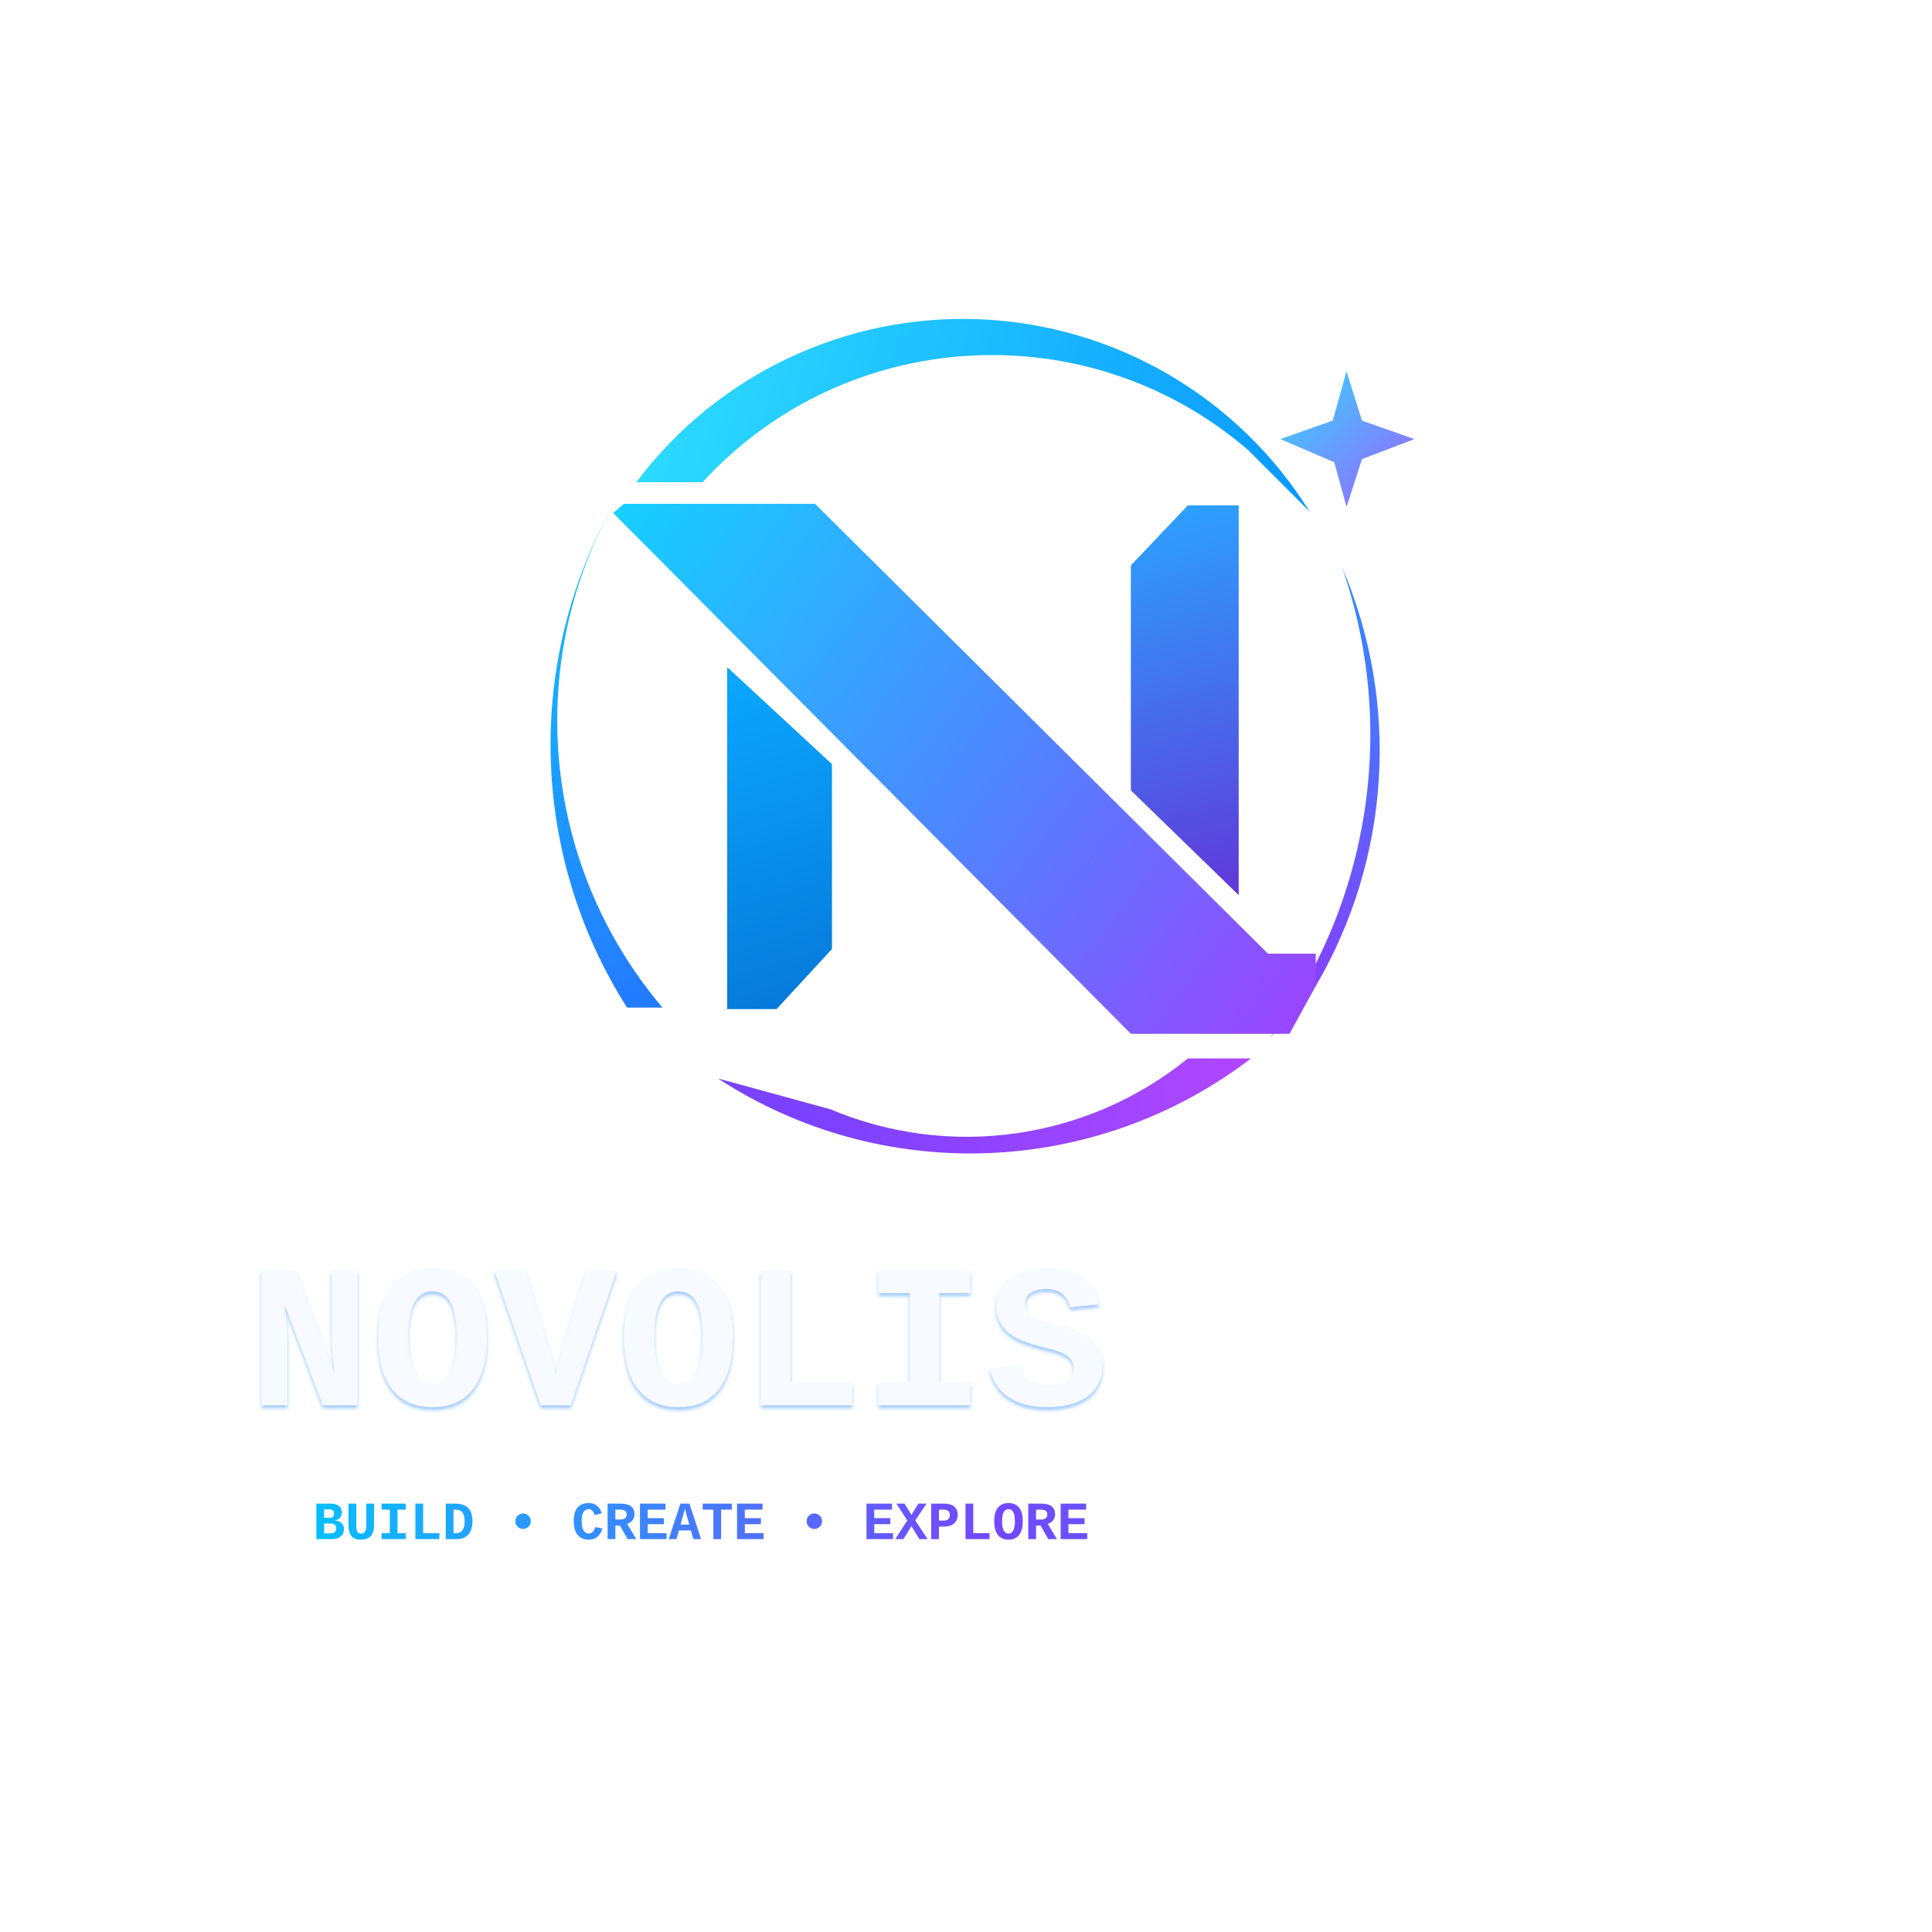
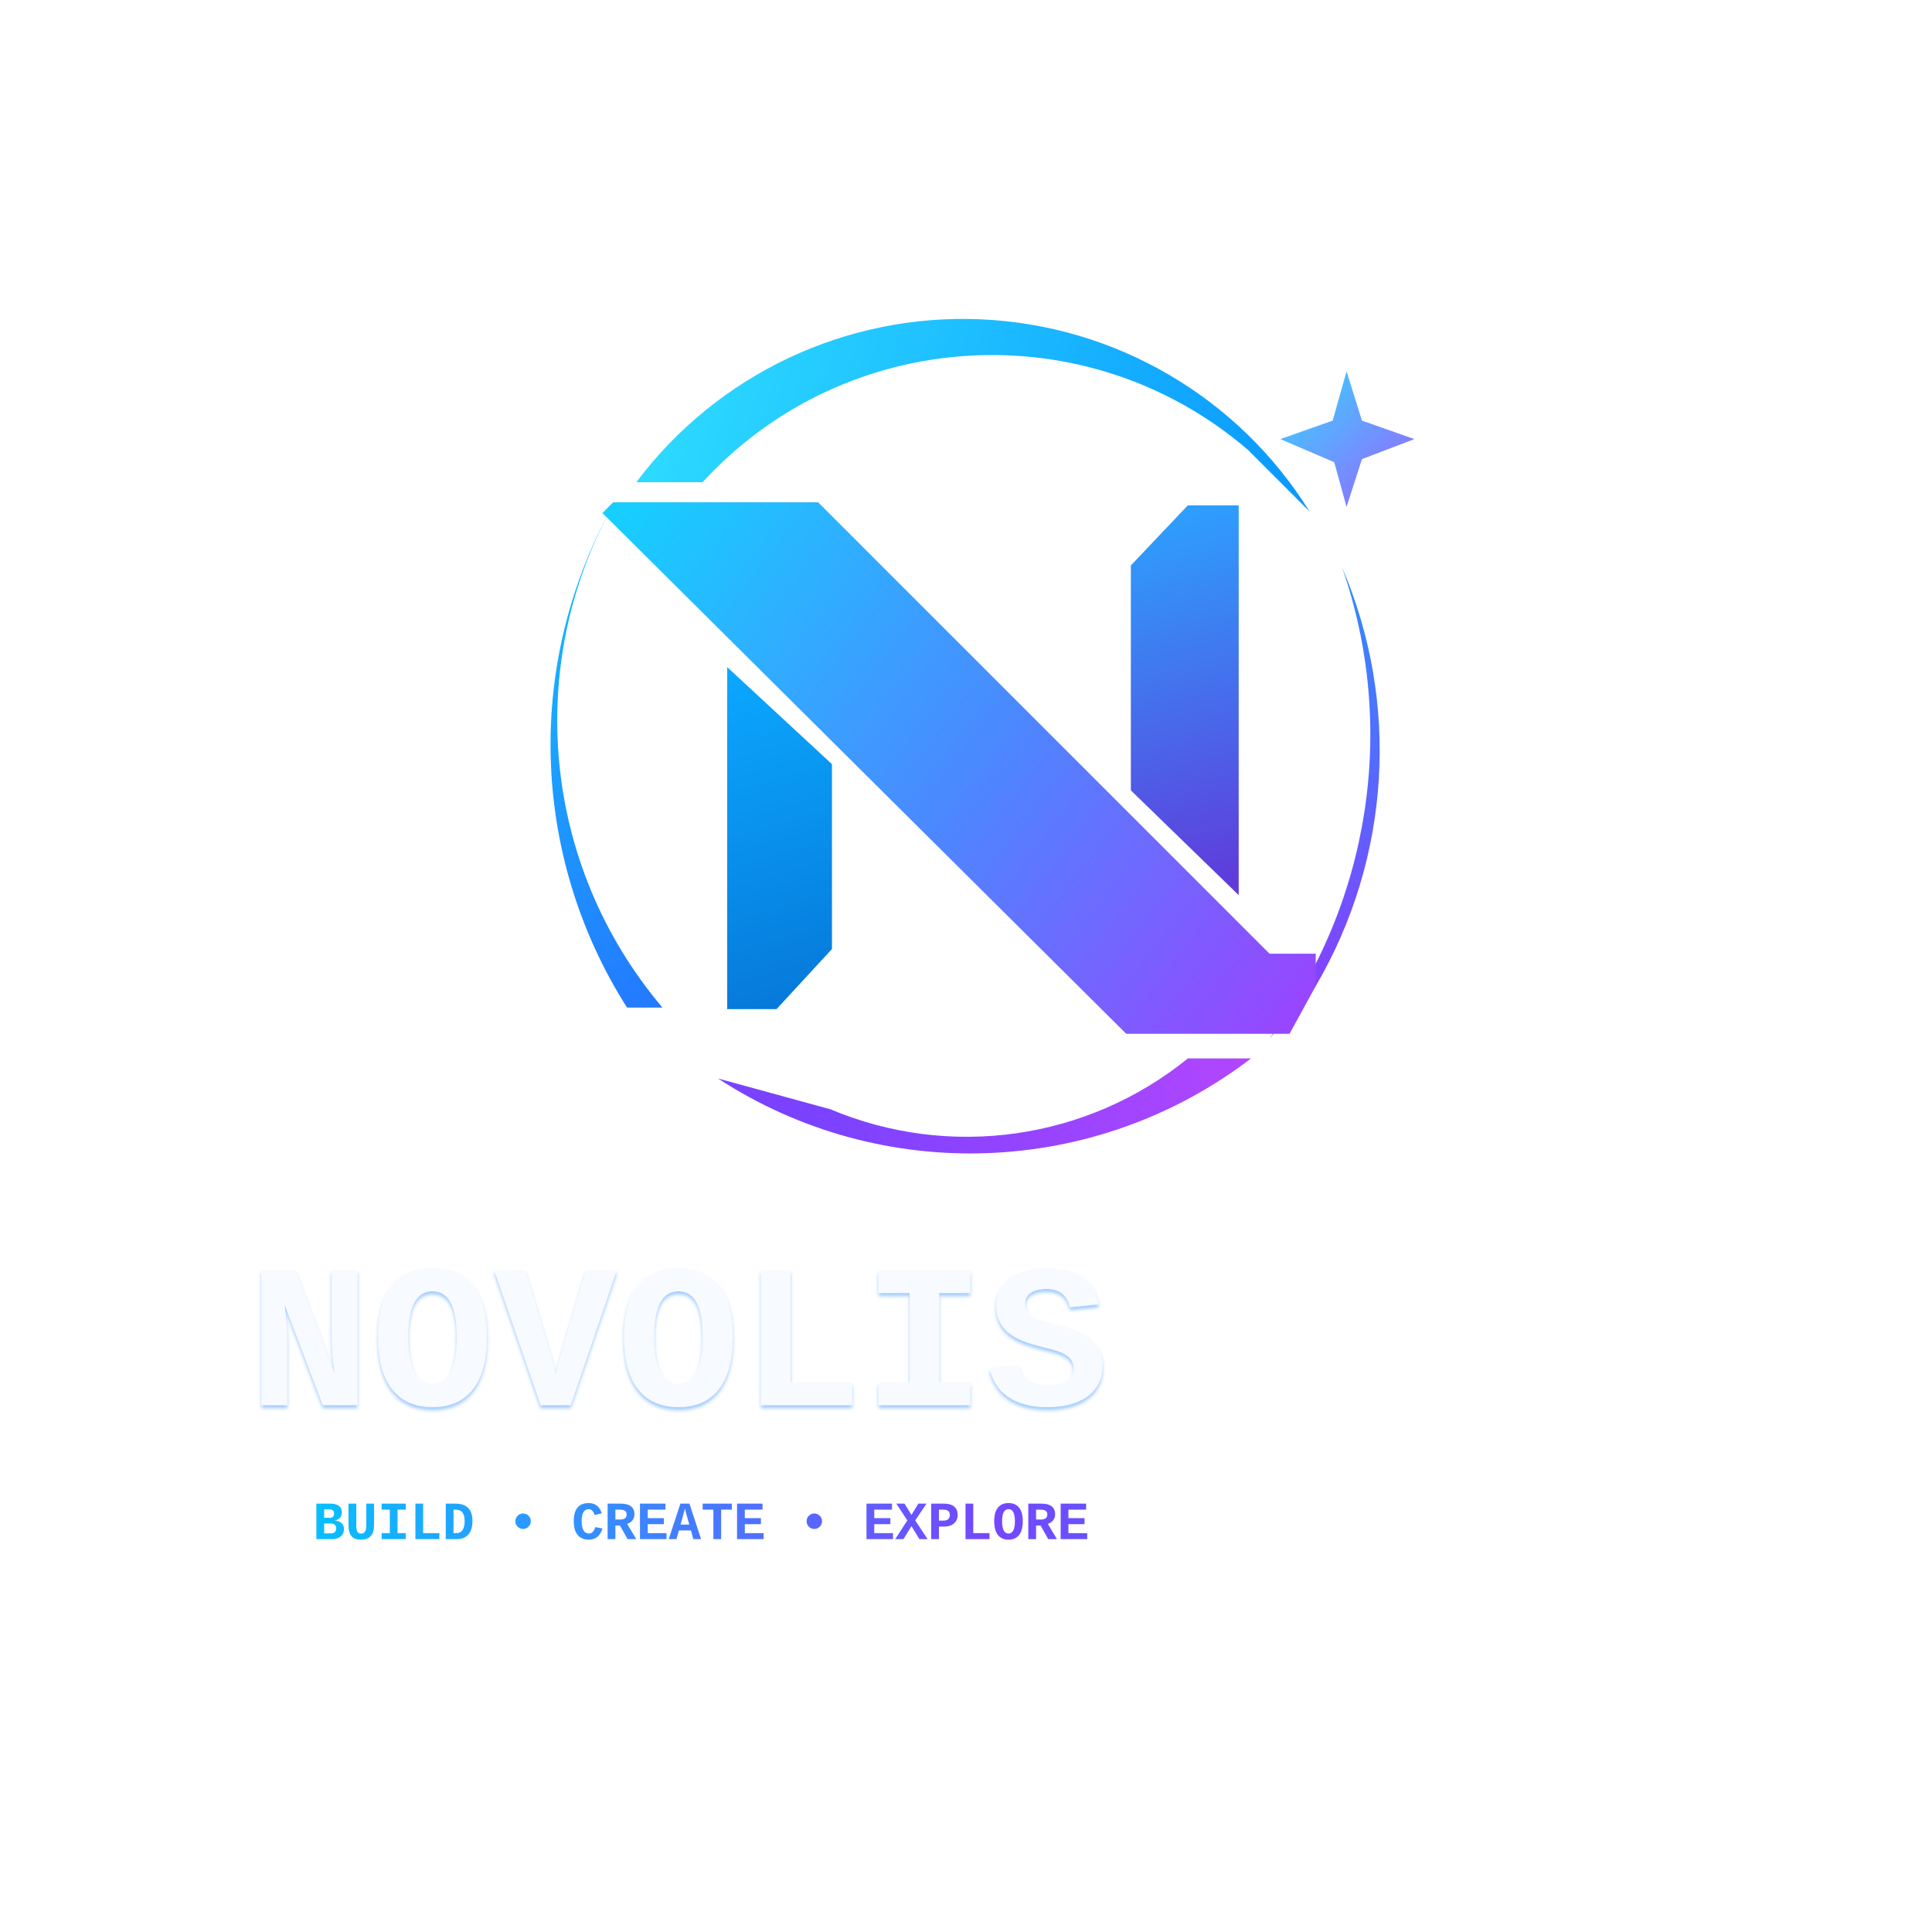
<svg xmlns="http://www.w3.org/2000/svg" viewBox="0 0 1254 1254" width="1254" height="1254" role="img" aria-label="Novolis">
  <defs>
    <linearGradient id="mark-cyan" x1="412" y1="206" x2="850" y2="332" gradientUnits="userSpaceOnUse">
      <stop offset="0" stop-color="#2fdfff" />
      <stop offset="1" stop-color="#0997ff" />
    </linearGradient>
    <linearGradient id="mark-left" x1="314" y1="326" x2="430" y2="639" gradientUnits="userSpaceOnUse">
      <stop offset="0" stop-color="#12c7ff" />
      <stop offset="1" stop-color="#237cff" />
    </linearGradient>
    <linearGradient id="mark-right" x1="871" y1="368" x2="824" y2="674" gradientUnits="userSpaceOnUse">
      <stop offset="0" stop-color="#2f8cff" />
      <stop offset="1" stop-color="#8f37ff" />
    </linearGradient>
    <linearGradient id="mark-lower" x1="526" y1="714" x2="812" y2="687" gradientUnits="userSpaceOnUse">
      <stop offset="0" stop-color="#7a42ff" />
      <stop offset="1" stop-color="#b246ff" />
    </linearGradient>
    <linearGradient id="mark-diagonal" x1="405" y1="327" x2="854" y2="671" gradientUnits="userSpaceOnUse">
      <stop offset="0" stop-color="#16cfff" />
      <stop offset="0.52" stop-color="#4d86ff" />
      <stop offset="1" stop-color="#9c42ff" />
    </linearGradient>
    <linearGradient id="mark-left-stem" x1="472" y1="433" x2="540" y2="656" gradientUnits="userSpaceOnUse">
      <stop offset="0" stop-color="#0ba8ff" />
      <stop offset="1" stop-color="#0677d9" />
    </linearGradient>
    <linearGradient id="mark-right-stem" x1="734" y1="325" x2="804" y2="581" gradientUnits="userSpaceOnUse">
      <stop offset="0" stop-color="#2aa5ff" />
      <stop offset="1" stop-color="#6138d9" />
    </linearGradient>
    <linearGradient id="star-gradient" x1="831" y1="241" x2="918" y2="329" gradientUnits="userSpaceOnUse">
      <stop offset="0" stop-color="#35d8ff" />
      <stop offset="1" stop-color="#9b60ff" />
    </linearGradient>
    <linearGradient id="tagline-gradient" x1="203" y1="967" x2="1051" y2="999" gradientUnits="userSpaceOnUse">
      <stop offset="0" stop-color="#08bfff" />
      <stop offset="0.52" stop-color="#7547ff" />
      <stop offset="1" stop-color="#1a8dff" />
    </linearGradient>
    <filter id="wordmark-glow" x="-5%" y="-20%" width="110%" height="150%">
      <feDropShadow dx="0" dy="2" stdDeviation="1.2" flood-color="#2f8cff" flood-opacity="0.45" />
    </filter>
  </defs>
  <g id="vector-mark" data-alpha-threshold="16">
    <path id="shape-swirl-upper" data-kind="arc-sector" data-label="swirl_upper" fill="url(#mark-cyan)" d="M413 313 H456 A255 255 0 0 1 810 292 L850 332 A265 265 0 0 0 413 313 Z" />
    <path id="shape-swirl-left" data-kind="arc-sector" data-label="swirl_left" fill="url(#mark-left)" d="M399 326 A288 288 0 0 0 430 654 L407 654 A318 318 0 0 1 399 326 Z" />
    <path id="shape-swirl-right" data-kind="arc-sector" data-label="swirl_right" fill="url(#mark-right)" d="M871 368 A302 302 0 0 1 854 640 L824 674 A330 330 0 0 0 871 368 Z" />
    <path id="shape-swirl-lower" data-kind="arc-sector" data-label="swirl_lower" fill="url(#mark-lower)" d="M466 700 A300 300 0 0 0 812 687 L771 687 A228 228 0 0 1 539 720 Z" />
-     <path id="shape-diagonal" data-kind="straight" data-label="n_diagonal" fill="url(#mark-diagonal)" d="M405 327 H529 L823 619 H854 V640 L837 671 H734 L398 333 Z" />
+     <path id="shape-diagonal" data-kind="straight" data-label="n_diagonal" fill="url(#mark-diagonal)" d="M398 326 H531 L824 619 H854 V640 L837 671 H731 L391 333 Z" />
    <path id="shape-left-stem" data-kind="straight" data-label="n_left_stem" fill="url(#mark-left-stem)" d="M472 433 L540 496 V616 L504 655 H472 Z" />
    <path id="shape-right-stem" data-kind="straight" data-label="n_right_stem" fill="url(#mark-right-stem)" d="M734 367 L771 328 H804 V581 L734 513 Z" />
    <path id="shape-star" data-kind="straight" data-label="star" fill="url(#star-gradient)" d="M874 241 L884 273 L918 285 L884 298 L874 329 L866 300 L831 285 L865 273 Z" />
  </g>
  <g id="vector-wordmark" font-family="Consolas, 'Cascadia Mono', 'Courier New', monospace" text-anchor="start">
    <text x="161" y="912" font-size="133" font-weight="700" fill="#f7fbff" textLength="936" lengthAdjust="spacingAndGlyphs" filter="url(#wordmark-glow)">NOVOLIS</text>
    <text x="203" y="999" font-size="35" font-weight="700" fill="url(#tagline-gradient)" textLength="848" lengthAdjust="spacingAndGlyphs">BUILD • CREATE • EXPLORE</text>
  </g>
</svg>
